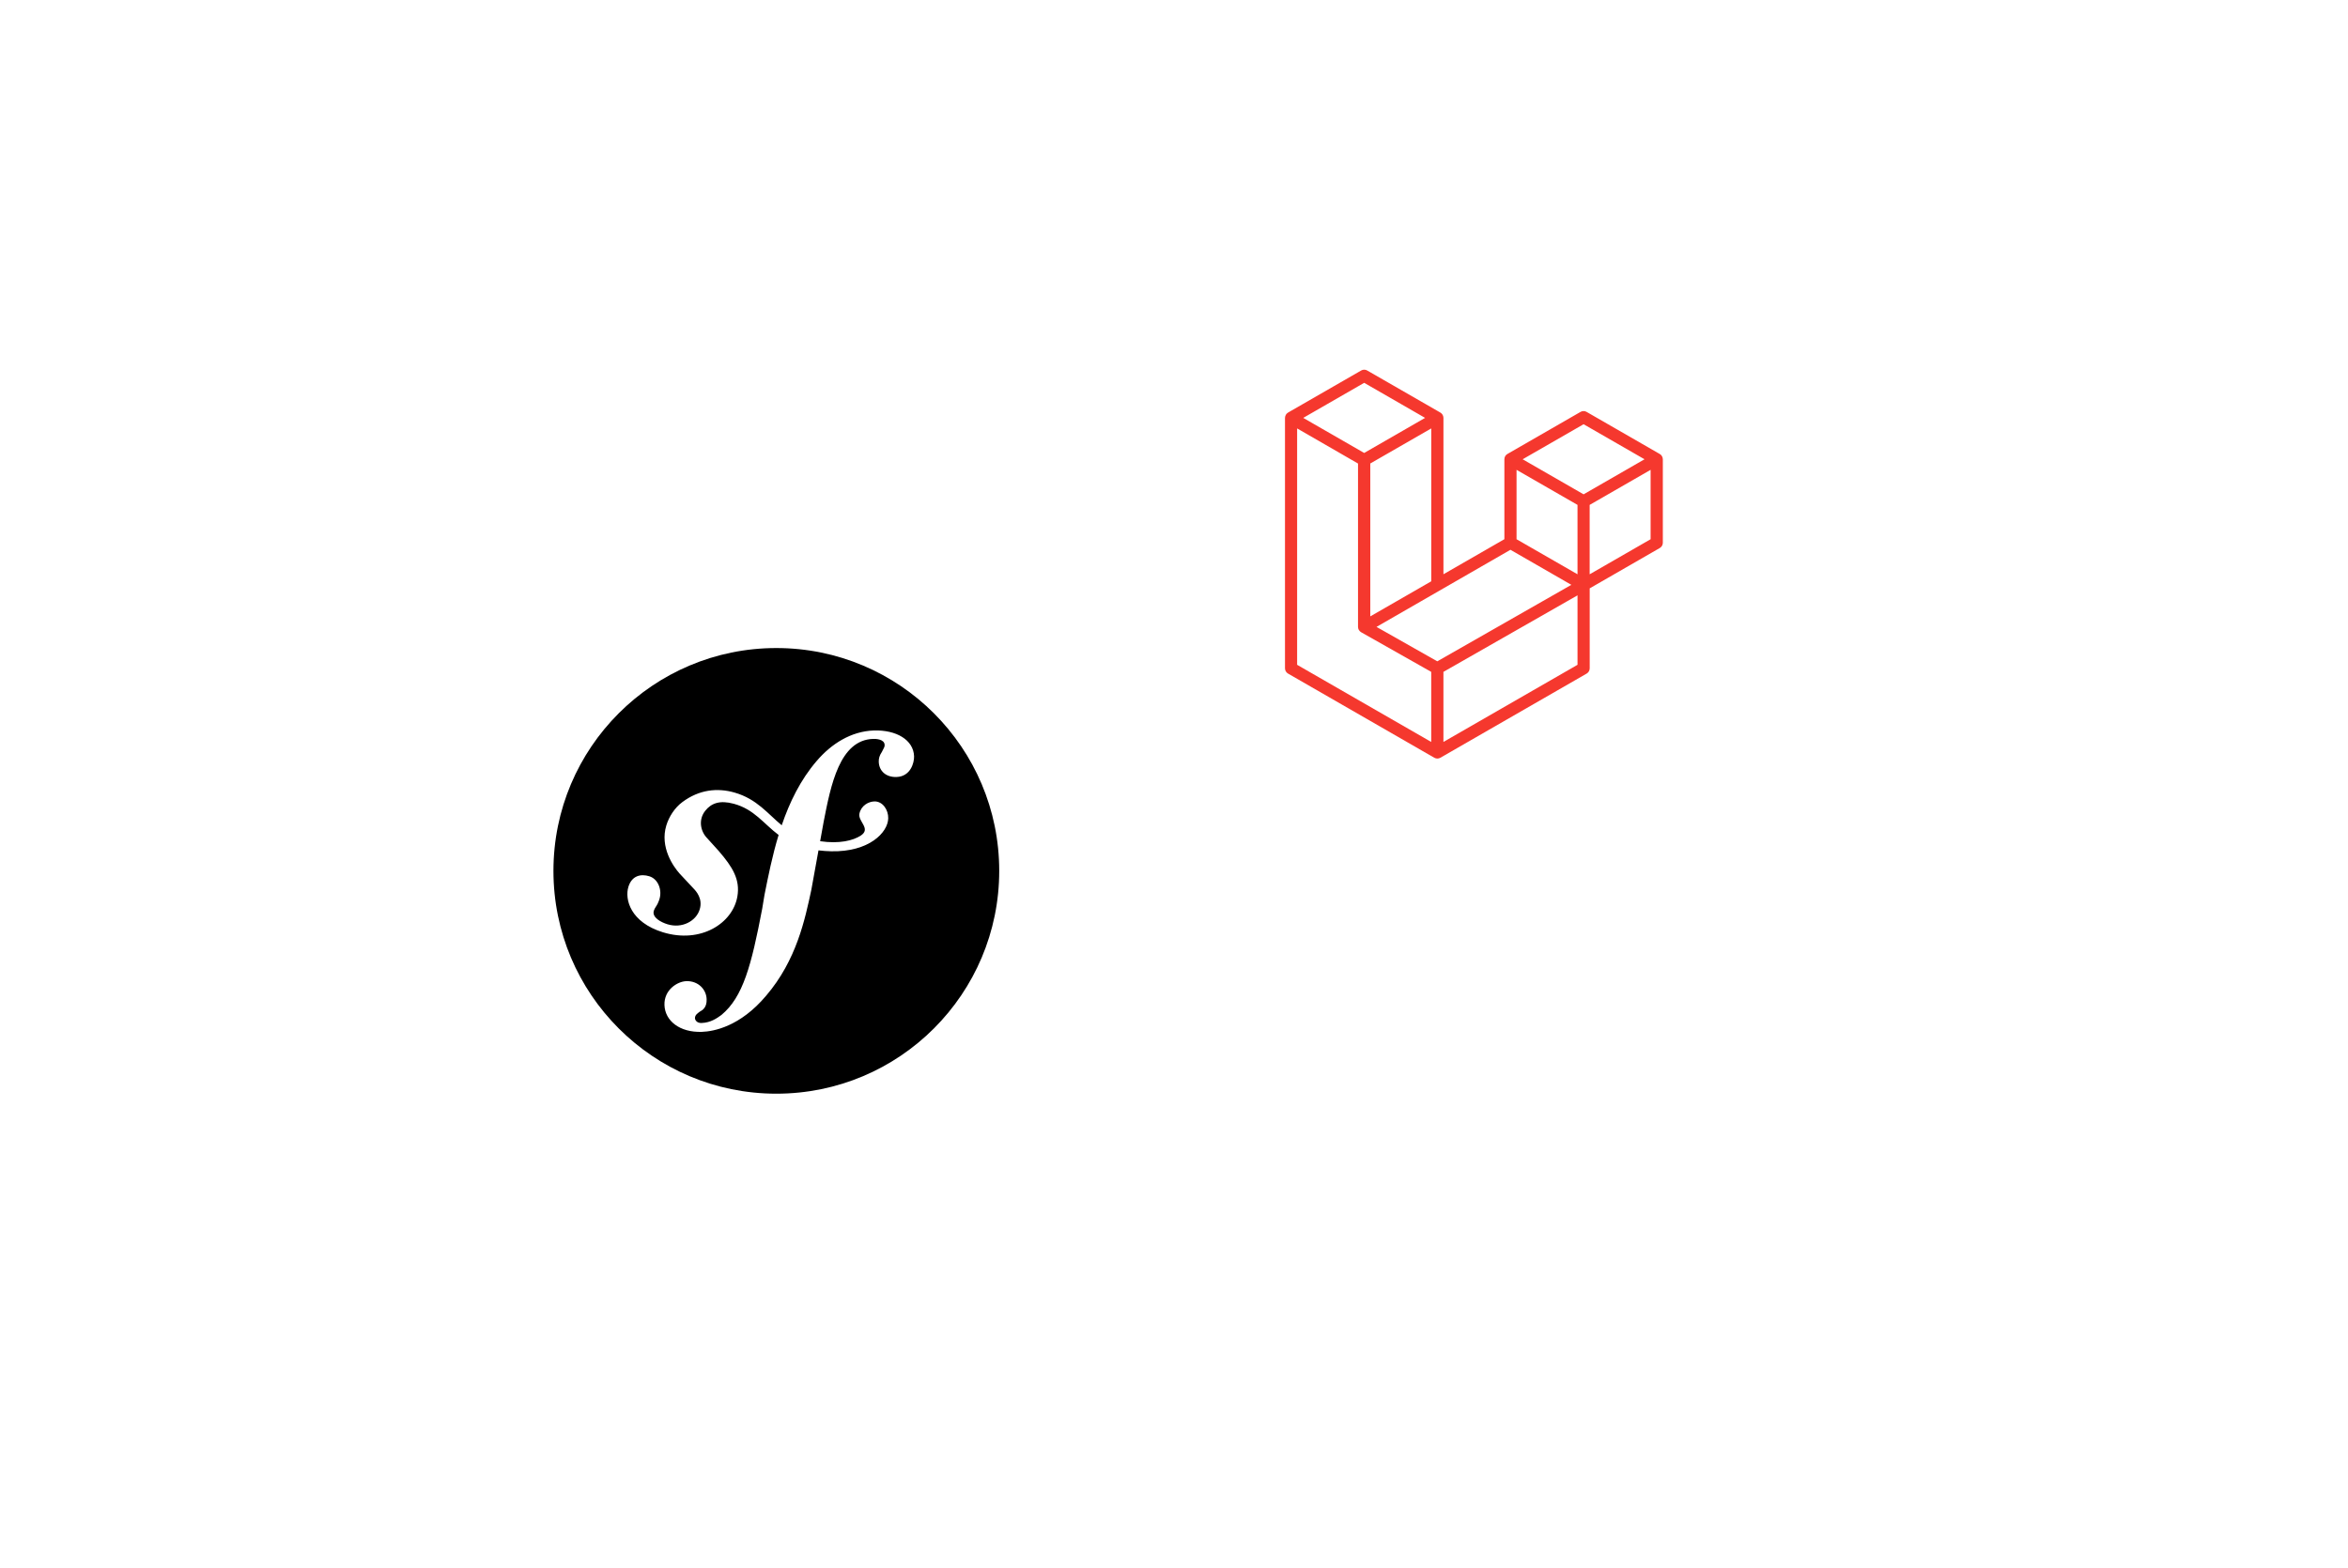
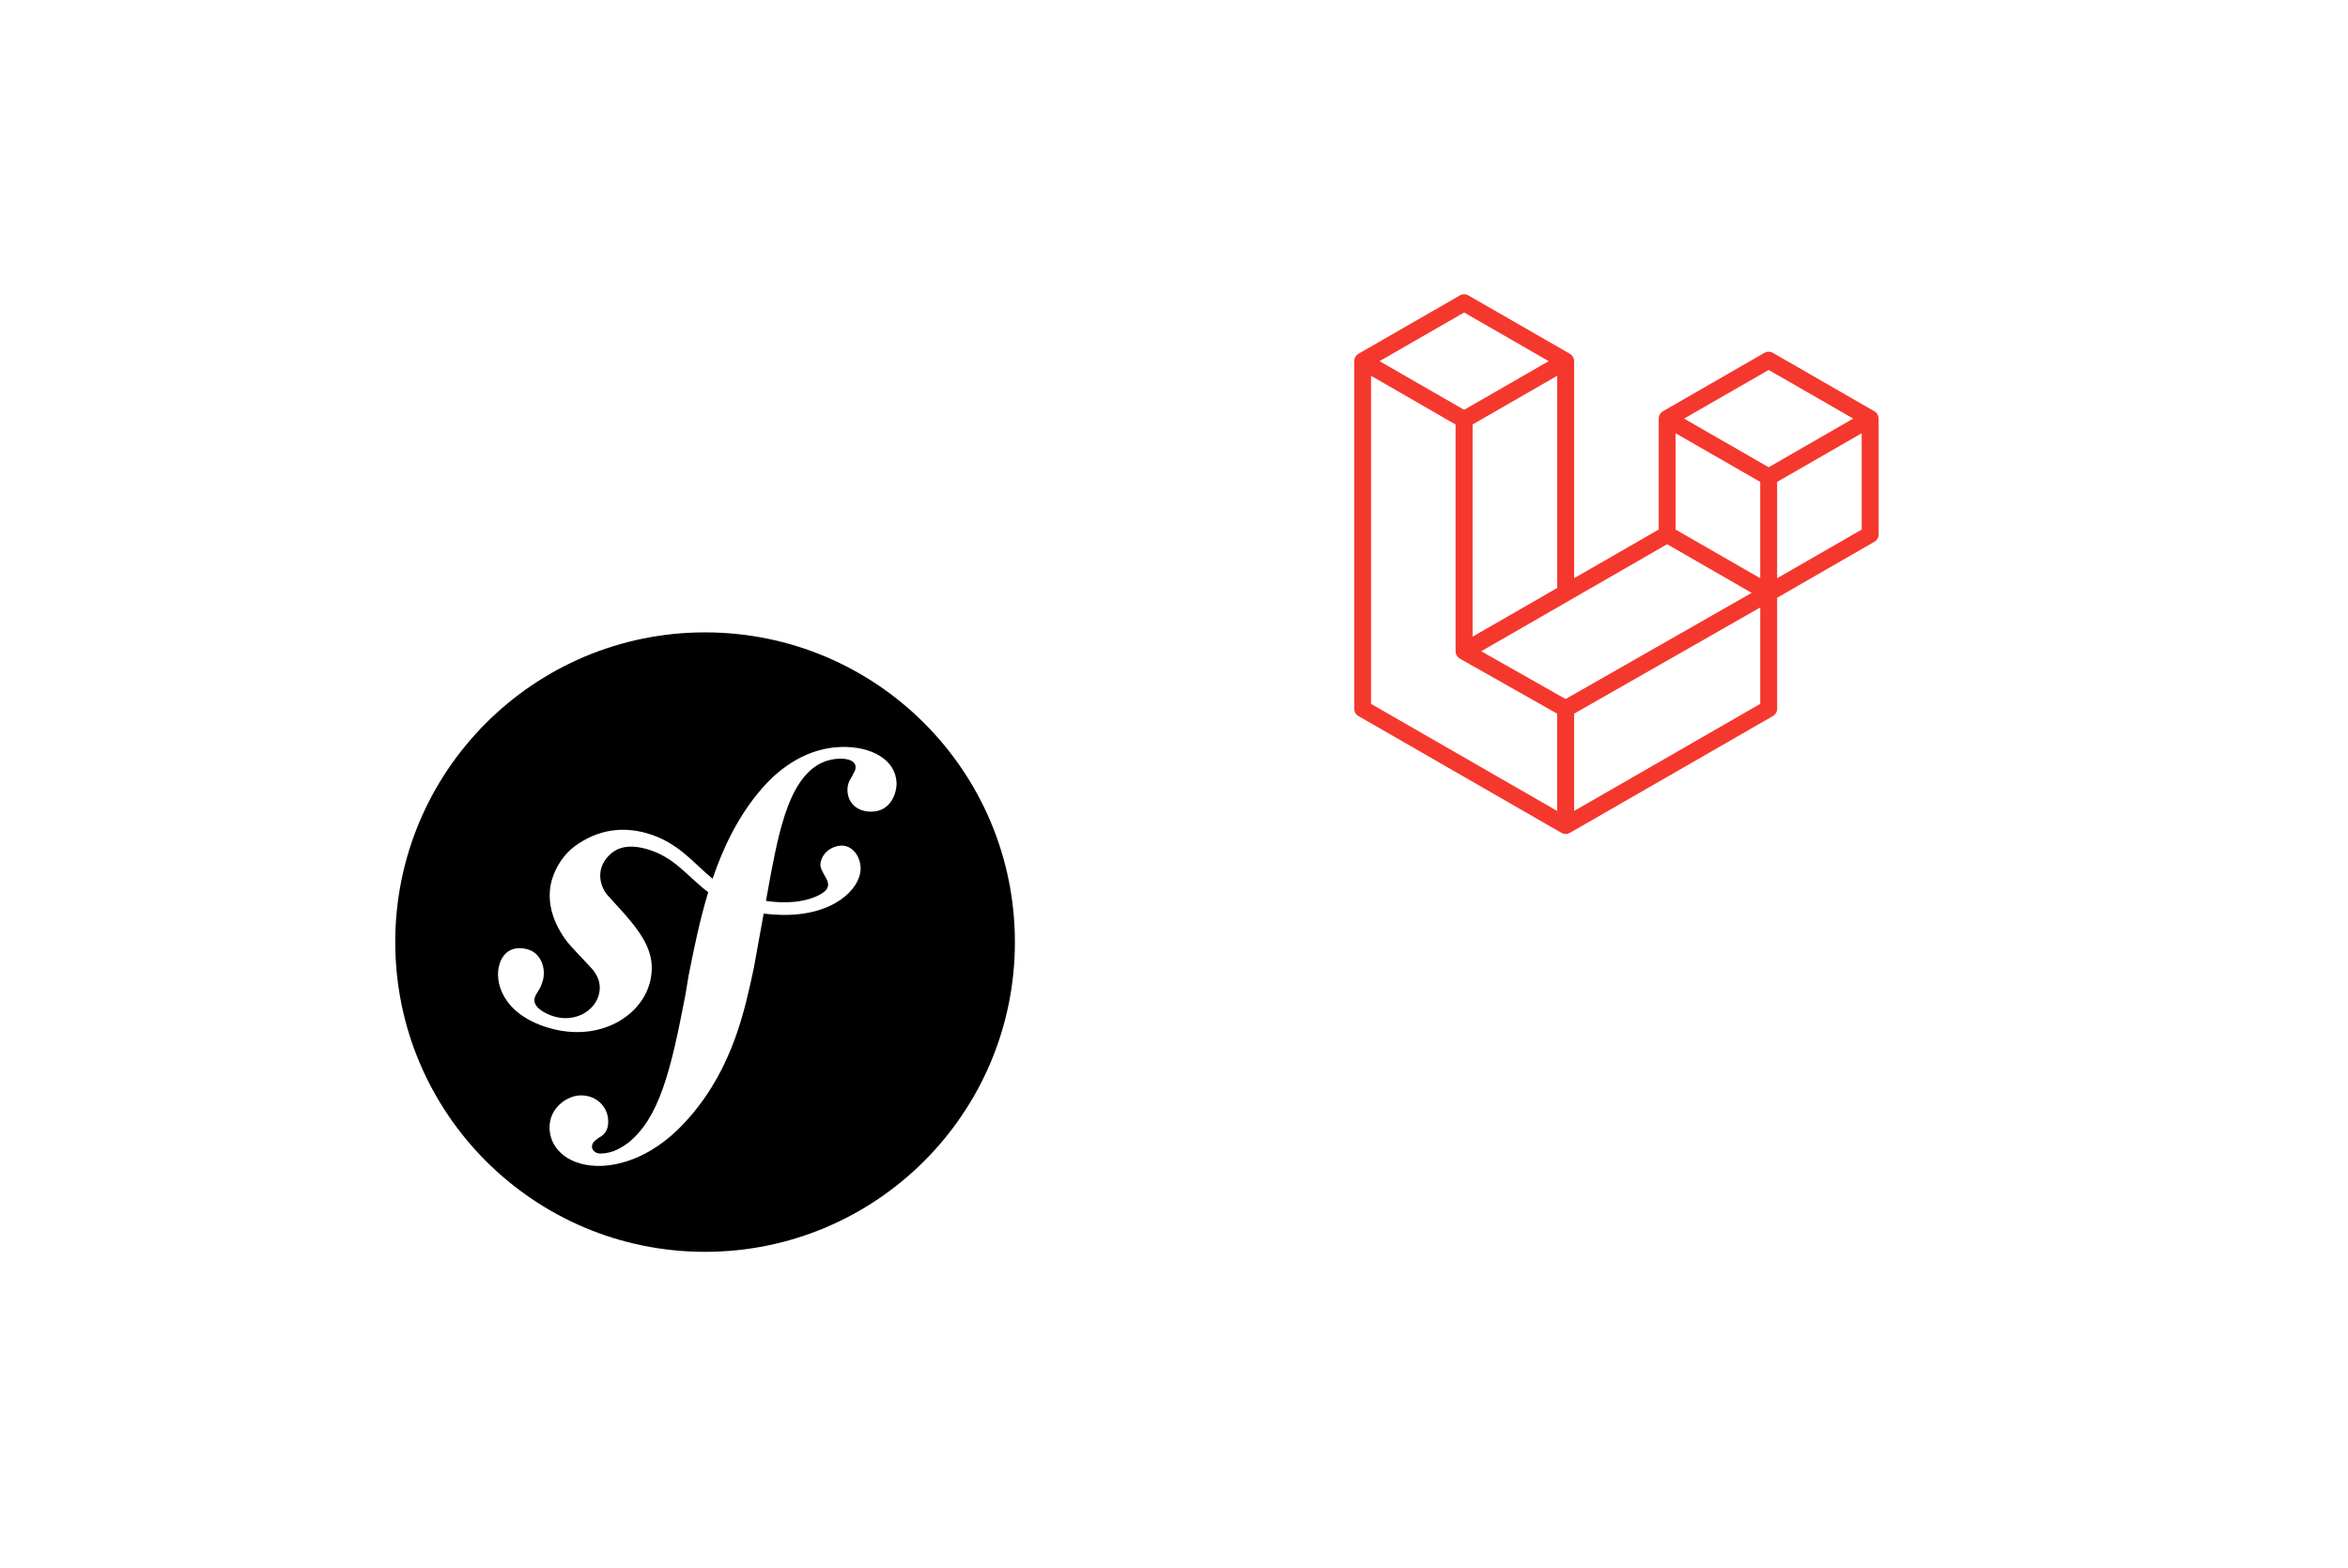
- <svg xmlns="http://www.w3.org/2000/svg" width="659" height="440" fill="none">
-   <path d="M403.4 185.662l37.62-21.471-17.091-9.84-37.594 21.647zm39.35-43.917l-17.11-9.84v19.482l17.113 9.844zm1.708-22.644l-17.105 9.84 17.105 9.84 17.1-9.843zm-52.682 49.812l9.926-5.715v-42.92l-17.112 9.847v42.92zm-8.898-61.436l-17.105 9.844 17.105 9.844 17.095-9.844zm-18.82 12.804v66.362l37.634 21.658v-19.676l-19.68-11.135c-.065-.046-.115-.097-.184-.14-.05-.047-.108-.083-.158-.122l-.003-.01a.94.94 0 01-.14-.177l-.003-.003a.7.7 0 01-.126-.161l-.003-.003h-.01a2.11 2.11 0 01-.087-.198l-.003-.014c-.025-.054-.054-.115-.079-.183l-.003-.01a2.419 2.419 0 01-.036-.252v-.007a2.424 2.424 0 01-.029-.184v-45.89l-9.915-5.719zm78.695 66.359v-19.5l-37.634 21.485v19.673zm20.514-35.253v-19.482l-17.105 9.843v19.483zm3.366-22.892c.04.137.065.292.065.453v23.424c0 .633-.341 1.184-.852 1.479l-.007.003-19.666 11.325v22.446c0 .629-.341 1.18-.848 1.478l-.007.003-41.058 23.629c-.086.046-.187.09-.291.118l-.01.003-.108.047c-.13.04-.28.061-.436.061a1.56 1.56 0 01-.45-.065l.011.003a.52.52 0 01-.14-.057l.003.003a2.947 2.947 0 01-.295-.119l.013.007-41.046-23.629a1.712 1.712 0 01-.86-1.481V117.32c0-.158.025-.313.069-.456l-.003.01c.013-.054.046-.09.064-.144a1.98 1.98 0 01.108-.273l-.003.01a.662.662 0 01.105-.151l.15-.205.17-.122c.064-.054.122-.108.187-.155h.003l20.528-11.815a1.687 1.687 0 011.712.004l-.007-.003 20.536 11.815c.069.046.126.097.184.15l.172.123c.058.065.09.136.151.205a.76.76 0 01.112.147l.003.003c.036.072.072.158.104.248l.003.014.058.144c.04.126.065.273.065.424v43.928l17.104-9.844v-22.445-.007c0-.155.022-.306.062-.45l-.003.01c.013-.046.046-.09.057-.144.036-.108.072-.194.115-.28l-.007.013c.032-.054.083-.09.115-.15.054-.069.097-.137.151-.195.05-.046.104-.09.162-.126l.003-.003c.065-.046.119-.104.187-.143h.003l20.529-11.819a1.687 1.687 0 011.712.004l-.007-.003 20.529 11.818c.072.047.122.097.19.14.054.047.115.083.166.126.057.065.1.137.154.202.04.043.076.093.108.143l.003.003c.043.08.08.17.108.263l.003.01c.029.043.05.09.069.14v.004z" fill="#f5382e" />
-   <path d="M217.886 181.936c-34.548 0-62.555 28.005-62.555 62.553 0 34.552 28.007 62.561 62.555 62.561 34.552 0 62.56-28.009 62.56-62.56 0-34.549-28.008-62.554-62.56-62.554zm33.738 36.205c-2.896.102-4.895-1.628-4.988-4.258-.03-.965.217-1.804.88-2.791.645-1.264.784-1.41.768-1.962-.06-1.655-2.562-1.717-3.246-1.685-9.39.311-11.866 12.983-13.872 23.289l-.981 5.434c5.407.79 9.245-.184 11.387-1.57 3.014-1.956-.845-3.968-.36-6.194.496-2.268 2.558-3.364 4.197-3.407 2.296-.06 3.935 2.323 3.883 4.739-.08 3.996-5.382 9.485-15.986 9.26a36.289 36.289 0 01-3.586-.256l-2.002 11.043c-1.79 8.358-4.168 19.781-12.682 29.747-7.313 8.699-14.734 10.046-18.056 10.159-6.219.214-10.34-3.103-10.49-7.528-.142-4.287 3.647-6.628 6.134-6.706 3.318-.11 5.614 2.295 5.703 5.066.085 2.342-1.14 3.075-1.952 3.517-.54.437-1.353.883-1.322 1.847.019.411.46 1.362 1.841 1.318 2.63-.09 4.377-1.39 5.595-2.26 6.058-5.045 8.388-13.842 11.44-29.853l.64-3.878c1.043-5.208 2.195-11.012 3.957-16.797-4.269-3.214-6.83-7.198-12.57-8.757-3.937-1.07-6.338-.162-8.024 1.972-1.999 2.527-1.336 5.816.594 7.744l3.19 3.527c3.908 4.519 6.05 8.034 5.242 12.76-1.276 7.552-10.271 13.341-20.904 10.073-9.077-2.796-10.774-9.222-9.682-12.766.96-3.114 3.436-3.702 5.857-2.963 2.593.805 3.61 3.956 2.868 6.372-.085.259-.217.697-.487 1.273-.302.668-.858 1.253-1.1 2.03-.583 1.902 2.021 3.252 3.836 3.81 4.061 1.25 8.025-.874 9.03-4.16.933-3.021-.977-5.128-1.77-5.936l-3.845-4.117c-1.759-1.961-5.627-7.422-3.742-13.556.728-2.364 2.262-4.873 4.485-6.534 4.696-3.499 9.802-4.075 14.665-2.675 6.29 1.808 9.313 5.97 13.233 9.18 2.192-6.431 5.234-12.73 9.805-18.045 4.13-4.843 9.677-8.348 16.032-8.566 6.35-.21 11.15 2.669 11.308 7.224.064 1.939-1.05 5.707-4.923 5.836z" fill="#000" />
+ <svg xmlns="http://www.w3.org/2000/svg" width="659" height="440" fill="none" version="1.1" id="svg6">
+   <defs id="defs10" />
+   <path d="m 439.414,196.249 52.216,-29.802 -23.722,-13.658 -52.18,30.046 z m 54.617,-60.956 -23.749,-13.658 v 27.041 l 23.753,13.663 z m 2.371,-31.43 -23.742,13.658 23.742,13.658 23.735,-13.662 z m -73.122,69.139 13.777,-7.932 v -59.573 l -23.751,13.668 v 59.573 z m -12.35,-85.273 -23.742,13.663 23.742,13.663 23.728,-13.663 z m -26.122,17.772 v 92.11 l 52.236,30.061 v -27.31 l -27.316,-15.455 c -0.09,-0.064 -0.16,-0.135 -0.255,-0.194 -0.069,-0.065 -0.15,-0.115 -0.219,-0.169 l -0.004,-0.014 a 1.305,1.305 0 0 1 -0.194,-0.246 l -0.004,-0.004 a 0.972,0.972 0 0 1 -0.175,-0.223 l -0.004,-0.004 h -0.014 a 2.929,2.929 0 0 1 -0.121,-0.275 l -0.004,-0.019 c -0.035,-0.075 -0.075,-0.16 -0.11,-0.254 l -0.004,-0.014 a 3.358,3.358 0 0 1 -0.05,-0.35 v -0.01 a 3.364,3.364 0 0 1 -0.04,-0.255 v -63.695 l -13.762,-7.938 z m 109.228,92.106 v -27.066 l -52.236,29.821 v 27.306 z m 28.473,-48.931 v -27.041 l -23.742,13.662 v 27.042 z m 4.672,-31.774 c 0.056,0.19 0.09,0.405 0.09,0.629 v 32.512 c 0,0.879 -0.473,1.643 -1.183,2.053 l -0.01,0.004 -27.296,15.719 v 31.155 c 0,0.873 -0.473,1.638 -1.177,2.051 l -0.01,0.004 -56.988,32.797 c -0.119,0.064 -0.26,0.125 -0.404,0.164 l -0.014,0.004 -0.15,0.065 c -0.18,0.056 -0.389,0.085 -0.605,0.085 a 2.165,2.165 0 0 1 -0.625,-0.09 l 0.015,0.004 a 0.722,0.722 0 0 1 -0.194,-0.079 l 0.004,0.004 a 4.09,4.09 0 0 1 -0.409,-0.165 l 0.018,0.01 -56.971,-32.797 a 2.376,2.376 0 0 1 -1.194,-2.056 v -97.584 c 0,-0.219 0.035,-0.434 0.096,-0.633 l -0.004,0.014 c 0.018,-0.075 0.064,-0.125 0.089,-0.2 a 2.748,2.748 0 0 1 0.15,-0.379 l -0.004,0.014 a 0.919,0.919 0 0 1 0.146,-0.21 l 0.208,-0.285 0.236,-0.169 c 0.089,-0.075 0.169,-0.15 0.26,-0.215 h 0.004 L 409.751,82.929 a 2.342,2.342 0 0 1 2.376,0.006 l -0.01,-0.004 28.504,16.399 c 0.096,0.064 0.175,0.135 0.255,0.208 l 0.239,0.171 c 0.081,0.09 0.125,0.189 0.21,0.285 a 1.055,1.055 0 0 1 0.155,0.204 l 0.004,0.004 c 0.05,0.1 0.1,0.219 0.144,0.344 l 0.004,0.019 0.081,0.2 c 0.056,0.175 0.09,0.379 0.09,0.589 v 60.972 l 23.74,-13.663 v -31.153 -0.01 c 0,-0.215 0.03,-0.425 0.086,-0.625 l -0.004,0.014 c 0.018,-0.064 0.064,-0.125 0.079,-0.2 0.05,-0.15 0.1,-0.269 0.16,-0.389 l -0.01,0.018 c 0.044,-0.075 0.115,-0.125 0.16,-0.208 0.075,-0.096 0.135,-0.19 0.21,-0.271 0.069,-0.064 0.144,-0.125 0.225,-0.175 l 0.004,-0.004 c 0.09,-0.064 0.165,-0.144 0.26,-0.198 h 0.004 l 28.494,-16.405 a 2.342,2.342 0 0 1 2.376,0.006 l -0.01,-0.004 28.494,16.403 c 0.1,0.065 0.169,0.135 0.264,0.194 0.075,0.065 0.16,0.115 0.23,0.175 0.079,0.09 0.139,0.19 0.214,0.28 0.056,0.06 0.105,0.129 0.15,0.198 l 0.004,0.004 c 0.06,0.111 0.111,0.236 0.15,0.365 l 0.004,0.014 c 0.04,0.06 0.069,0.125 0.096,0.194 v 0.006 z" fill="#f5382e" id="path2" style="stroke-width:1.388" />
+   <path d="m 197.885,177.538 c -48.022,0 -86.952,38.927 -86.952,86.95 0,48.028 38.93,86.961 86.952,86.961 48.028,0 86.959,-38.933 86.959,-86.959 0,-48.024 -38.932,-86.951 -86.959,-86.951 z m 46.896,50.326 c -4.025,0.142 -6.804,-2.263 -6.933,-5.919 -0.042,-1.341 0.302,-2.508 1.223,-3.88 0.897,-1.757 1.09,-1.96 1.068,-2.727 -0.083,-2.3 -3.561,-2.387 -4.512,-2.342 -13.052,0.432 -16.494,18.047 -19.282,32.372 l -1.364,7.553 c 7.516,1.098 12.851,-0.256 15.828,-2.182 4.19,-2.719 -1.175,-5.516 -0.5,-8.61 0.689,-3.153 3.556,-4.676 5.834,-4.736 3.191,-0.083 5.47,3.229 5.397,6.587 -0.111,5.554 -7.481,13.184 -22.221,12.872 a 50.442,50.442 0 0 1 -4.985,-0.356 l -2.783,15.35 c -2.488,11.618 -5.794,27.496 -17.628,41.349 -10.165,12.092 -20.48,13.964 -25.098,14.121 -8.645,0.297 -14.373,-4.313 -14.581,-10.464 -0.197,-5.959 5.069,-9.213 8.526,-9.321 4.612,-0.153 7.804,3.19 7.927,7.042 0.118,3.255 -1.585,4.274 -2.713,4.889 -0.751,0.607 -1.881,1.227 -1.838,2.567 0.026,0.571 0.639,1.893 2.559,1.832 3.656,-0.125 6.084,-1.932 7.777,-3.141 8.421,-7.013 11.659,-19.241 15.902,-41.496 l 0.89,-5.39 c 1.45,-7.239 3.051,-15.307 5.5,-23.348 -5.934,-4.468 -9.494,-10.005 -17.472,-12.172 -5.472,-1.487 -8.81,-0.225 -11.153,2.741 -2.779,3.513 -1.857,8.084 0.826,10.764 l 4.434,4.903 c 5.432,6.281 8.41,11.167 7.286,17.737 -1.774,10.497 -14.277,18.544 -29.057,14.002 -12.617,-3.886 -14.976,-12.819 -13.458,-17.745 1.334,-4.329 4.776,-5.146 8.141,-4.119 3.604,1.119 5.018,5.499 3.987,8.857 -0.118,0.36 -0.302,0.969 -0.677,1.769 -0.42,0.929 -1.193,1.742 -1.529,2.822 -0.81,2.644 2.809,4.52 5.332,5.296 5.645,1.738 11.155,-1.215 12.552,-5.782 1.297,-4.199 -1.358,-7.128 -2.46,-8.251 l -5.345,-5.723 c -2.445,-2.726 -7.822,-10.317 -5.201,-18.843 1.012,-3.286 3.144,-6.774 6.234,-9.082 6.528,-4.864 13.625,-5.664 20.385,-3.718 8.743,2.513 12.945,8.298 18.394,12.76 3.047,-8.939 7.275,-17.695 13.629,-25.083 5.741,-6.732 13.451,-11.604 22.285,-11.907 8.827,-0.292 15.499,3.71 15.718,10.041 0.089,2.695 -1.46,7.933 -6.843,8.112 z" fill="#000000" id="path4" style="stroke-width:1.39" />
</svg>
